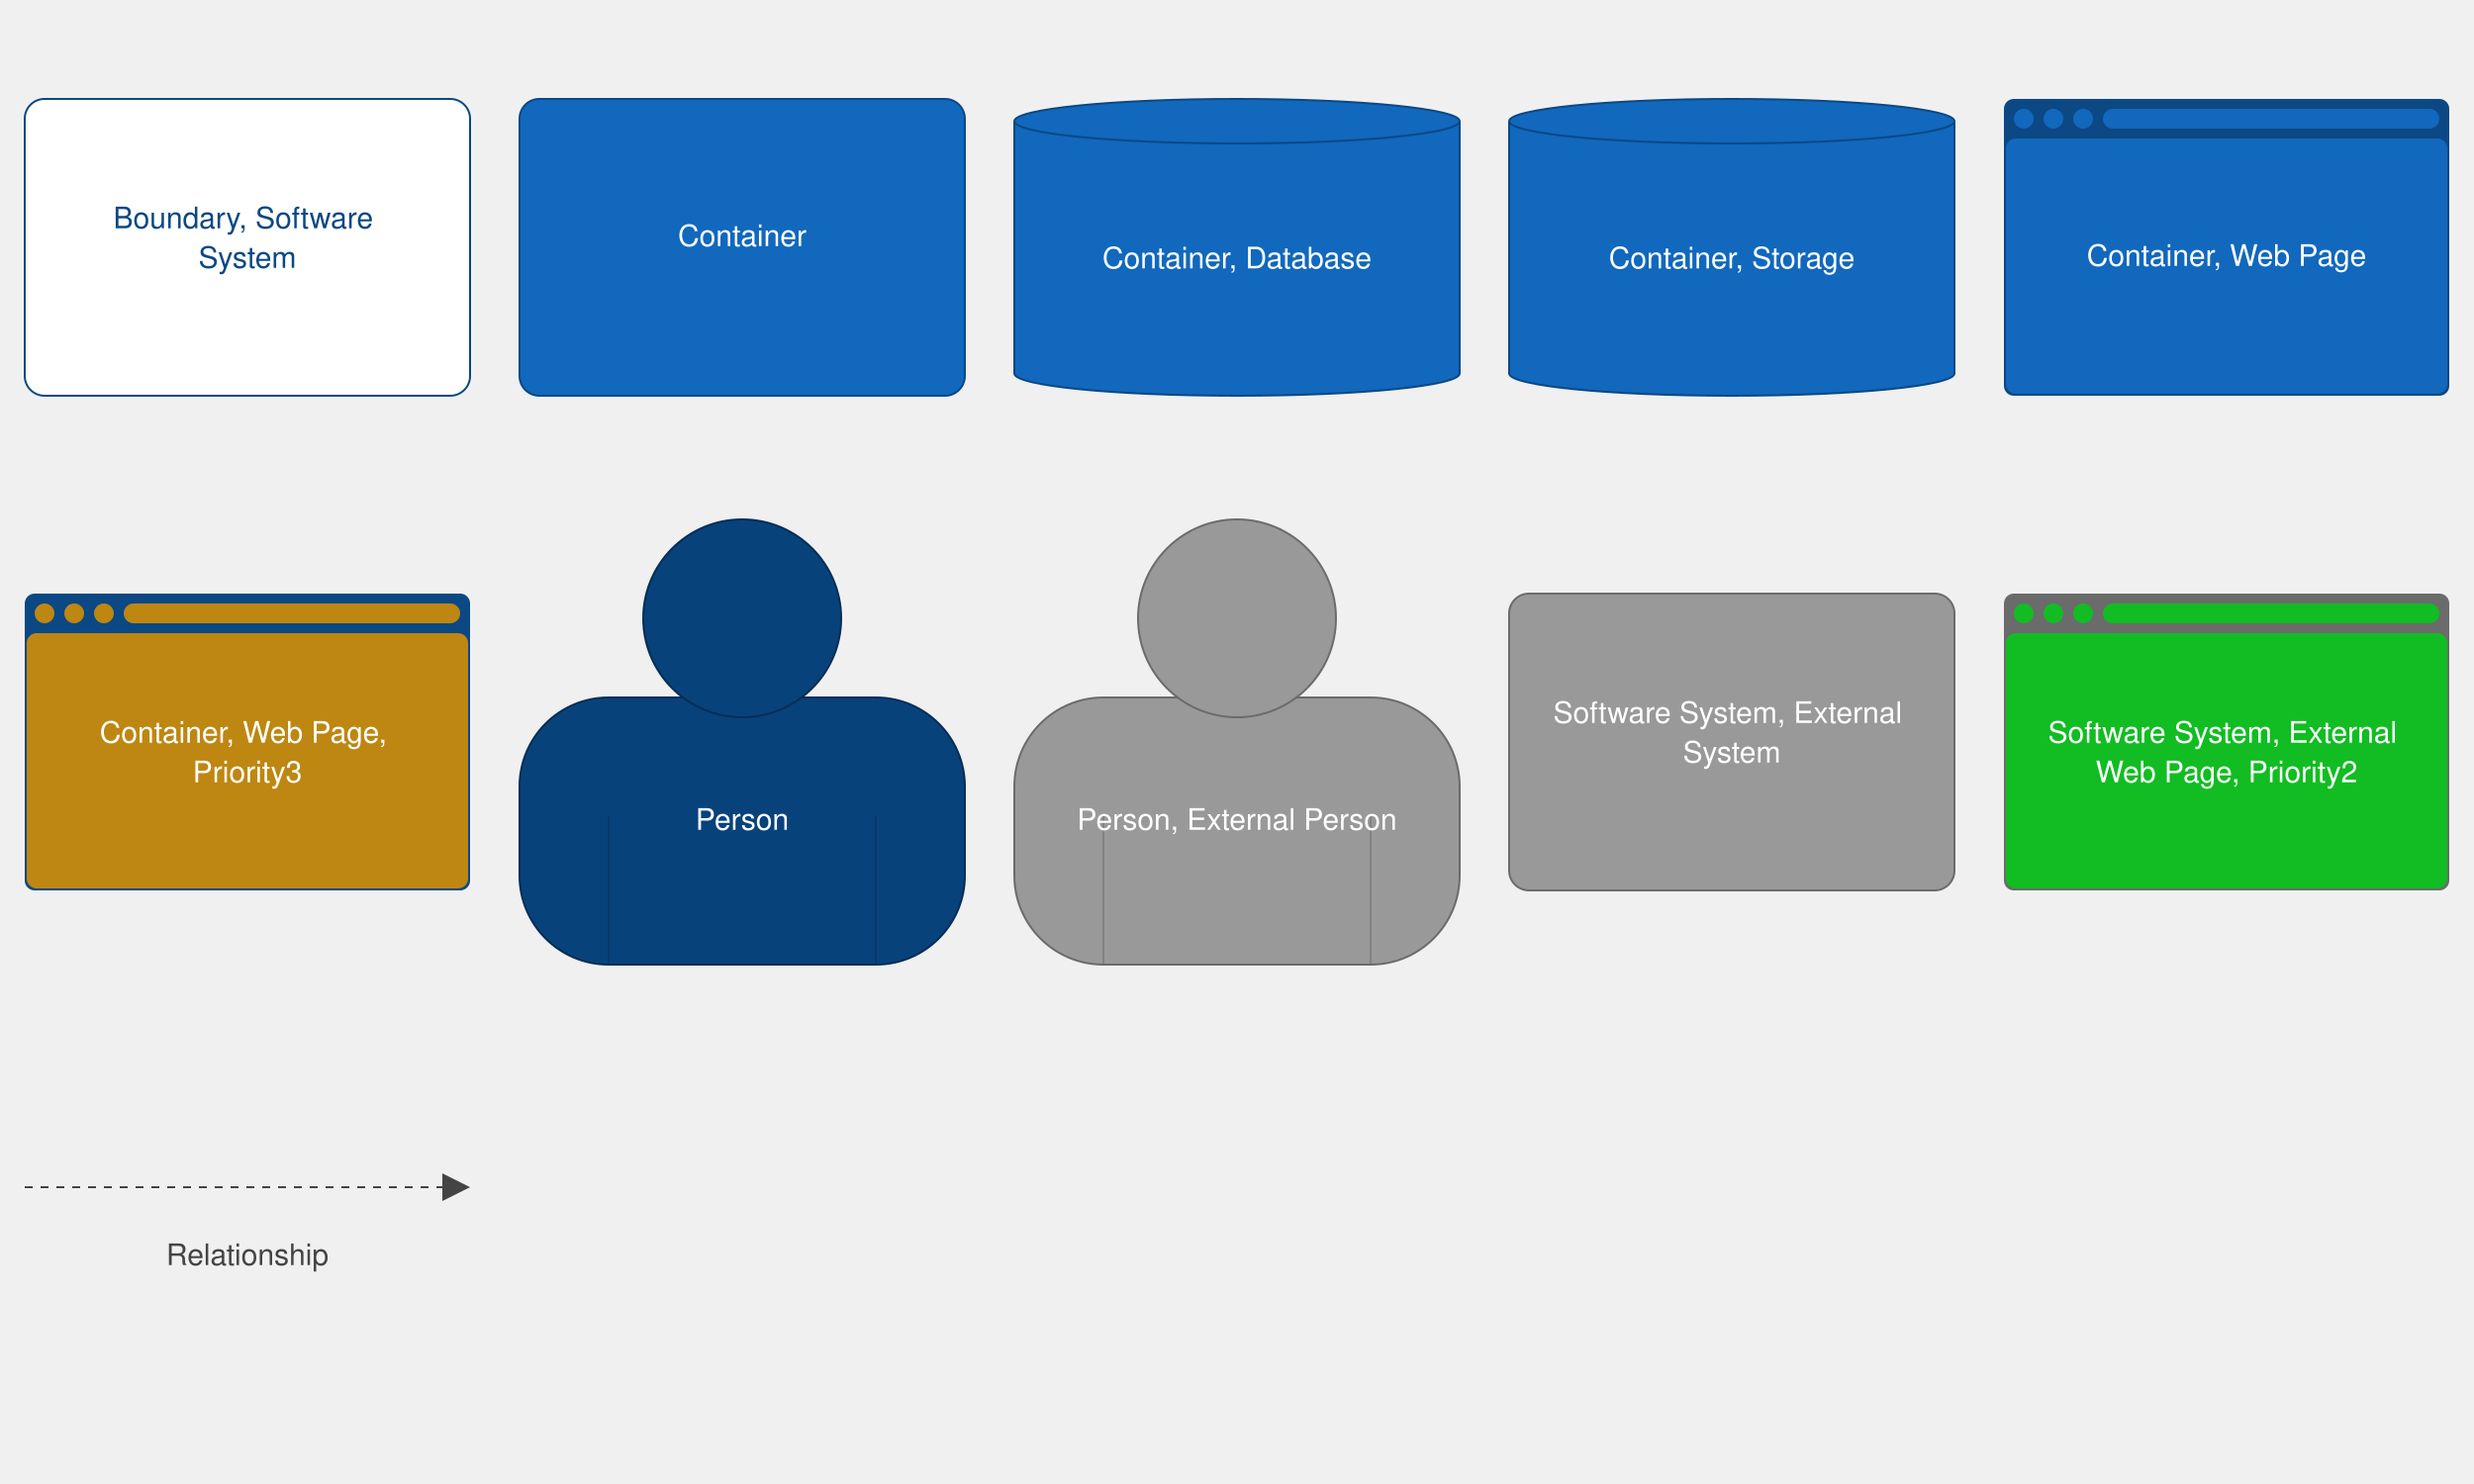
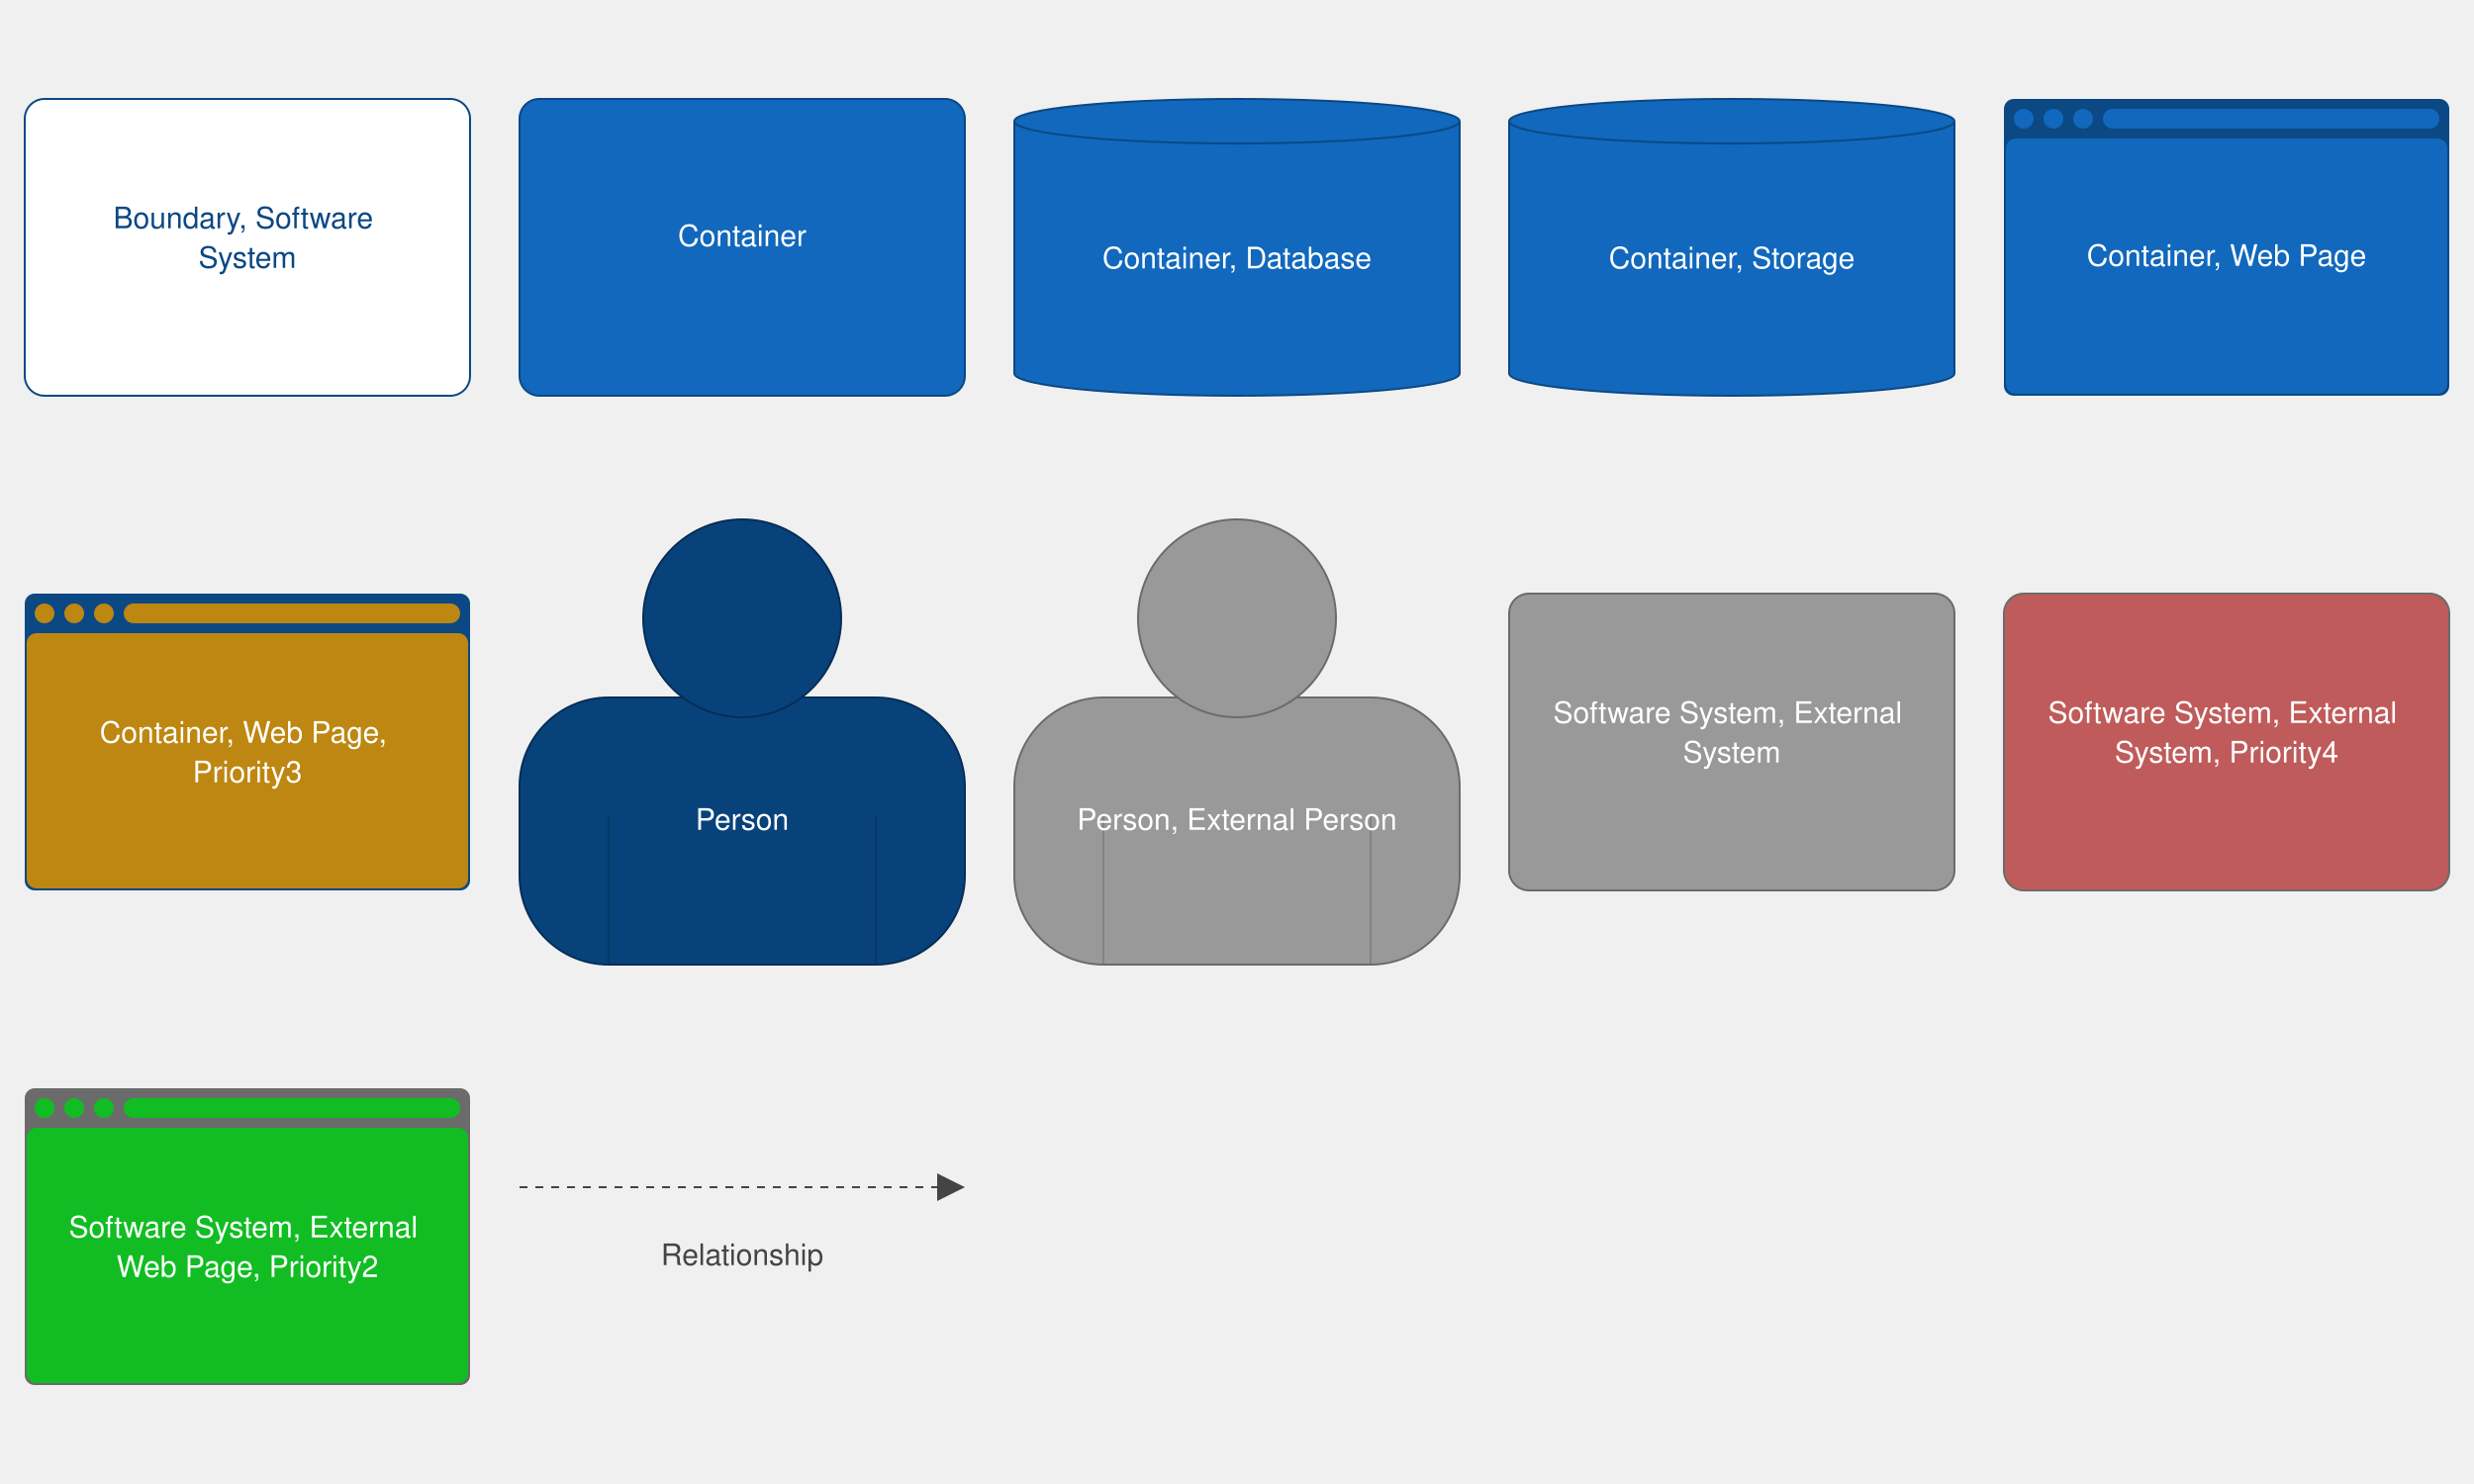
<svg xmlns="http://www.w3.org/2000/svg" version="1.1" viewBox="0 0 2500 1500" style="background: #ffffff">
  <g transform="translate(25,100)">
    <rect width="450" height="300" rx="20" ry="20" x="0" y="0" fill="#ffffff" stroke-width="2" stroke="#0b4884" stroke-dasharray="" />
    <text x="225" y="77" text-anchor="middle" dominant-baseline="hanging" fill="#0b4884" font-size="30px" font-family="Tahoma, Verdana, Helvetica, Arial">
      <tspan x="225" dy="40px">Boundary, Software</tspan>
      <tspan x="225" dy="40px">System</tspan>
    </text>
  </g>
  <g transform="translate(525,100)">
    <rect width="450" height="300" rx="20" ry="20" x="0" y="0" fill="#1168bd" stroke-width="2" stroke="#0b4884" stroke-dasharray="" />
    <text x="225" y="95" text-anchor="middle" dominant-baseline="hanging" fill="#ffffff" font-size="30px" font-family="Tahoma, Verdana, Helvetica, Arial">
      <tspan x="225" dy="40px">Container</tspan>
    </text>
  </g>
  <g transform="translate(1025,100)">
    <path id="keyElementCylinderPath" d="M 0,22.5 a 225,22.5 0,0,0 450 0 a 225,22.5 0,0,0 -450 0 l 0,255 a 225,22.5 0,0,0 450 0 l 0,-255" fill="#1168bd" stroke-width="2" stroke="#0b4884" stroke-dasharray="" />
    <text x="225" y="117.5" text-anchor="middle" dominant-baseline="hanging" fill="#ffffff" font-size="30px" font-family="Tahoma, Verdana, Helvetica, Arial">
      <tspan x="225" dy="40px">Container, Database</tspan>
    </text>
  </g>
  <g transform="translate(1525,100)">
    <path id="keyElementCylinderPath" d="M 0,22.5 a 225,22.5 0,0,0 450 0 a 225,22.5 0,0,0 -450 0 l 0,255 a 225,22.5 0,0,0 450 0 l 0,-255" fill="#1168bd" stroke-width="2" stroke="#0b4884" stroke-dasharray="" />
    <text x="225" y="117.5" text-anchor="middle" dominant-baseline="hanging" fill="#ffffff" font-size="30px" font-family="Tahoma, Verdana, Helvetica, Arial">
      <tspan x="225" dy="40px">Container, Storage</tspan>
    </text>
  </g>
  <g transform="translate(2025,100)">
    <rect width="450" height="300" rx="10" ry="10" x="0" y="0" fill="#0b4884" stroke-width="0" stroke="#0b4884" stroke-dasharray="" />
    <rect width="446" height="258" rx="10" ry="10" x="2" y="40" fill="#1168bd" stroke-width="0" />
    <rect width="340" height="20" rx="10" ry="10" x="100" y="10" fill="#1168bd" stroke-width="0" />
    <ellipse cx="20" cy="20" rx="10" ry="10" fill="#1168bd" stroke-width="0" />
    <ellipse cx="50" cy="20" rx="10" ry="10" fill="#1168bd" stroke-width="0" />
    <ellipse cx="80" cy="20" rx="10" ry="10" fill="#1168bd" stroke-width="0" />
    <text x="225" y="115" text-anchor="middle" dominant-baseline="hanging" fill="#ffffff" font-size="30px" font-family="Tahoma, Verdana, Helvetica, Arial">
      <tspan x="225" dy="40px">Container, Web Page</tspan>
    </text>
  </g>
  <g transform="translate(25,600)">
    <rect width="450" height="300" rx="10" ry="10" x="0" y="0" fill="#0b4884" stroke-width="0" stroke="#0b4884" stroke-dasharray="" />
    <rect width="446" height="258" rx="10" ry="10" x="2" y="40" fill="#bd8711" stroke-width="0" />
    <rect width="340" height="20" rx="10" ry="10" x="100" y="10" fill="#bd8711" stroke-width="0" />
    <ellipse cx="20" cy="20" rx="10" ry="10" fill="#bd8711" stroke-width="0" />
    <ellipse cx="50" cy="20" rx="10" ry="10" fill="#bd8711" stroke-width="0" />
    <ellipse cx="80" cy="20" rx="10" ry="10" fill="#bd8711" stroke-width="0" />
    <text x="225" y="97" text-anchor="middle" dominant-baseline="hanging" fill="#ffffff" font-size="30px" font-family="Tahoma, Verdana, Helvetica, Arial">
      <tspan x="225" dy="40px">Container, Web Page,</tspan>
      <tspan x="225" dy="40px">Priority3</tspan>
    </text>
  </g>
  <g transform="translate(525,525)">
    <rect x="0" y="180" width="450" height="270" rx="90" fill="#08427b" stroke-width="2" stroke="#052d56" stroke-dasharray="" />
    <circle cx="225" cy="100" r="100" fill="#08427b" stroke-width="2" stroke="#052d56" stroke-dasharray="" />
    <line x1="90" y1="300" x2="90" y2="450" stroke-width="1" stroke="#052d56" stroke-dasharray="" />
    <line x1="360" y1="300" x2="360" y2="450" stroke-width="1" stroke="#052d56" stroke-dasharray="" />
    <text x="225" y="260" text-anchor="middle" dominant-baseline="hanging" fill="#ffffff" font-size="30px" font-family="Tahoma, Verdana, Helvetica, Arial">
      <tspan x="225" dy="40px">Person</tspan>
    </text>
  </g>
  <g transform="translate(1025,525)">
    <rect x="0" y="180" width="450" height="270" rx="90" fill="#999999" stroke-width="2" stroke="#6b6b6b" stroke-dasharray="" />
    <circle cx="225" cy="100" r="100" fill="#999999" stroke-width="2" stroke="#6b6b6b" stroke-dasharray="" />
    <line x1="90" y1="300" x2="90" y2="450" stroke-width="1" stroke="#6b6b6b" stroke-dasharray="" />
    <line x1="360" y1="300" x2="360" y2="450" stroke-width="1" stroke="#6b6b6b" stroke-dasharray="" />
    <text x="225" y="260" text-anchor="middle" dominant-baseline="hanging" fill="#ffffff" font-size="30px" font-family="Tahoma, Verdana, Helvetica, Arial">
      <tspan x="225" dy="40px">Person, External Person</tspan>
    </text>
  </g>
  <g transform="translate(1525,600)">
    <rect width="450" height="300" rx="20" ry="20" x="0" y="0" fill="#999999" stroke-width="2" stroke="#6b6b6b" stroke-dasharray="" />
    <text x="225" y="77" text-anchor="middle" dominant-baseline="hanging" fill="#ffffff" font-size="30px" font-family="Tahoma, Verdana, Helvetica, Arial">
      <tspan x="225" dy="40px">Software System, External</tspan>
      <tspan x="225" dy="40px">System</tspan>
    </text>
  </g>
  <g transform="translate(2025,600)">
+     <rect width="450" height="300" rx="20" ry="20" x="0" y="0" fill="#c05b5b" stroke-width="2" stroke="#6b6b6b" stroke-dasharray="" />
+     <text x="225" y="77" text-anchor="middle" dominant-baseline="hanging" fill="#ffffff" font-size="30px" font-family="Tahoma, Verdana, Helvetica, Arial">
+       <tspan x="225" dy="40px">Software System, External</tspan>
+       <tspan x="225" dy="40px">System, Priority4</tspan>
+     </text>
+   </g>
+   <g transform="translate(25,1100)">
    <rect width="450" height="300" rx="10" ry="10" x="0" y="0" fill="#6b6b6b" stroke-width="0" stroke="#6b6b6b" stroke-dasharray="" />
    <rect width="446" height="258" rx="10" ry="10" x="2" y="40" fill="#11bd22" stroke-width="0" />
    <rect width="340" height="20" rx="10" ry="10" x="100" y="10" fill="#11bd22" stroke-width="0" />
    <ellipse cx="20" cy="20" rx="10" ry="10" fill="#11bd22" stroke-width="0" />
    <ellipse cx="50" cy="20" rx="10" ry="10" fill="#11bd22" stroke-width="0" />
    <ellipse cx="80" cy="20" rx="10" ry="10" fill="#11bd22" stroke-width="0" />
    <text x="225" y="97" text-anchor="middle" dominant-baseline="hanging" fill="#ffffff" font-size="30px" font-family="Tahoma, Verdana, Helvetica, Arial">
      <tspan x="225" dy="40px">Software System, External</tspan>
      <tspan x="225" dy="40px">Web Page, Priority2</tspan>
    </text>
  </g>
-   <g transform="translate(25,1170)">
+   <g transform="translate(525,1170)">
    <path d="M422,0 L422,44 L450,30 L 422,16" style="fill:#444444" />
    <path d="M0,30 L422,30" style="stroke:#444444; stroke-width: 2; fill: none; stroke-dasharray: 8 8;" />
    <text x="225" y="55" text-anchor="middle" dominant-baseline="hanging" fill="#444444" font-size="30px" font-family="Tahoma, Verdana, Helvetica, Arial">
      <tspan x="225" dy="40px">Relationship</tspan>
    </text>
  </g>
</svg>
